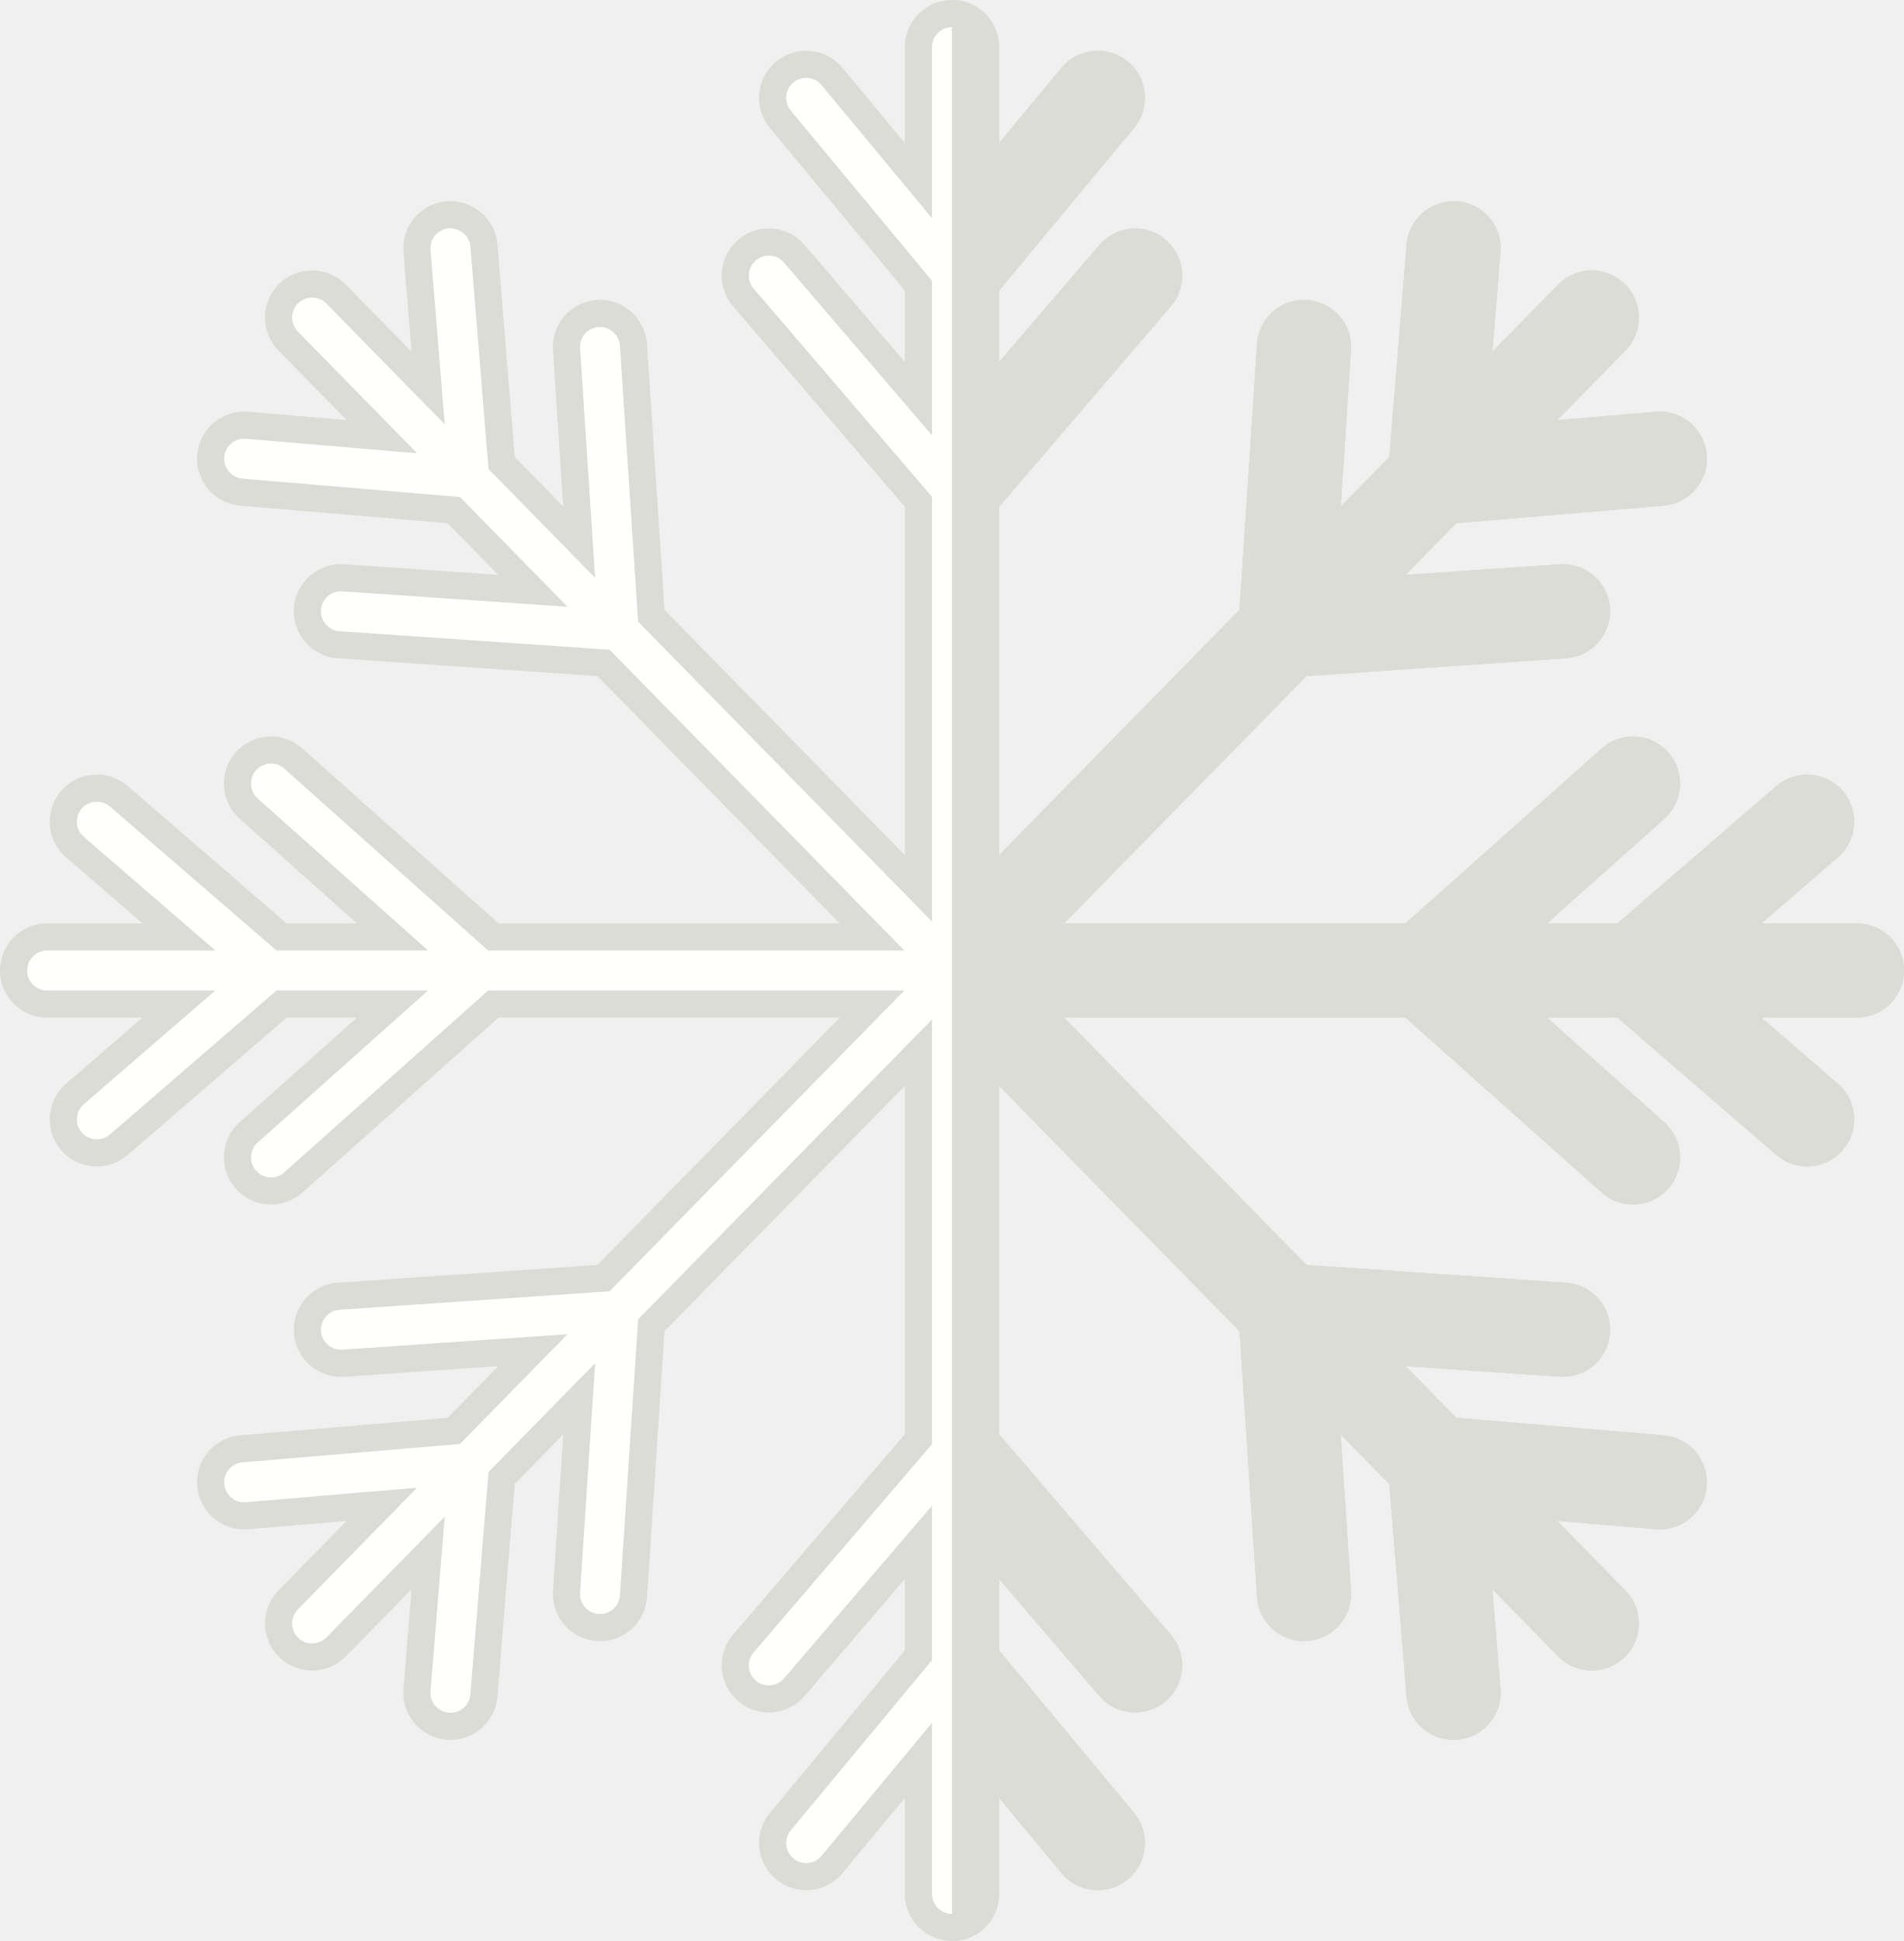
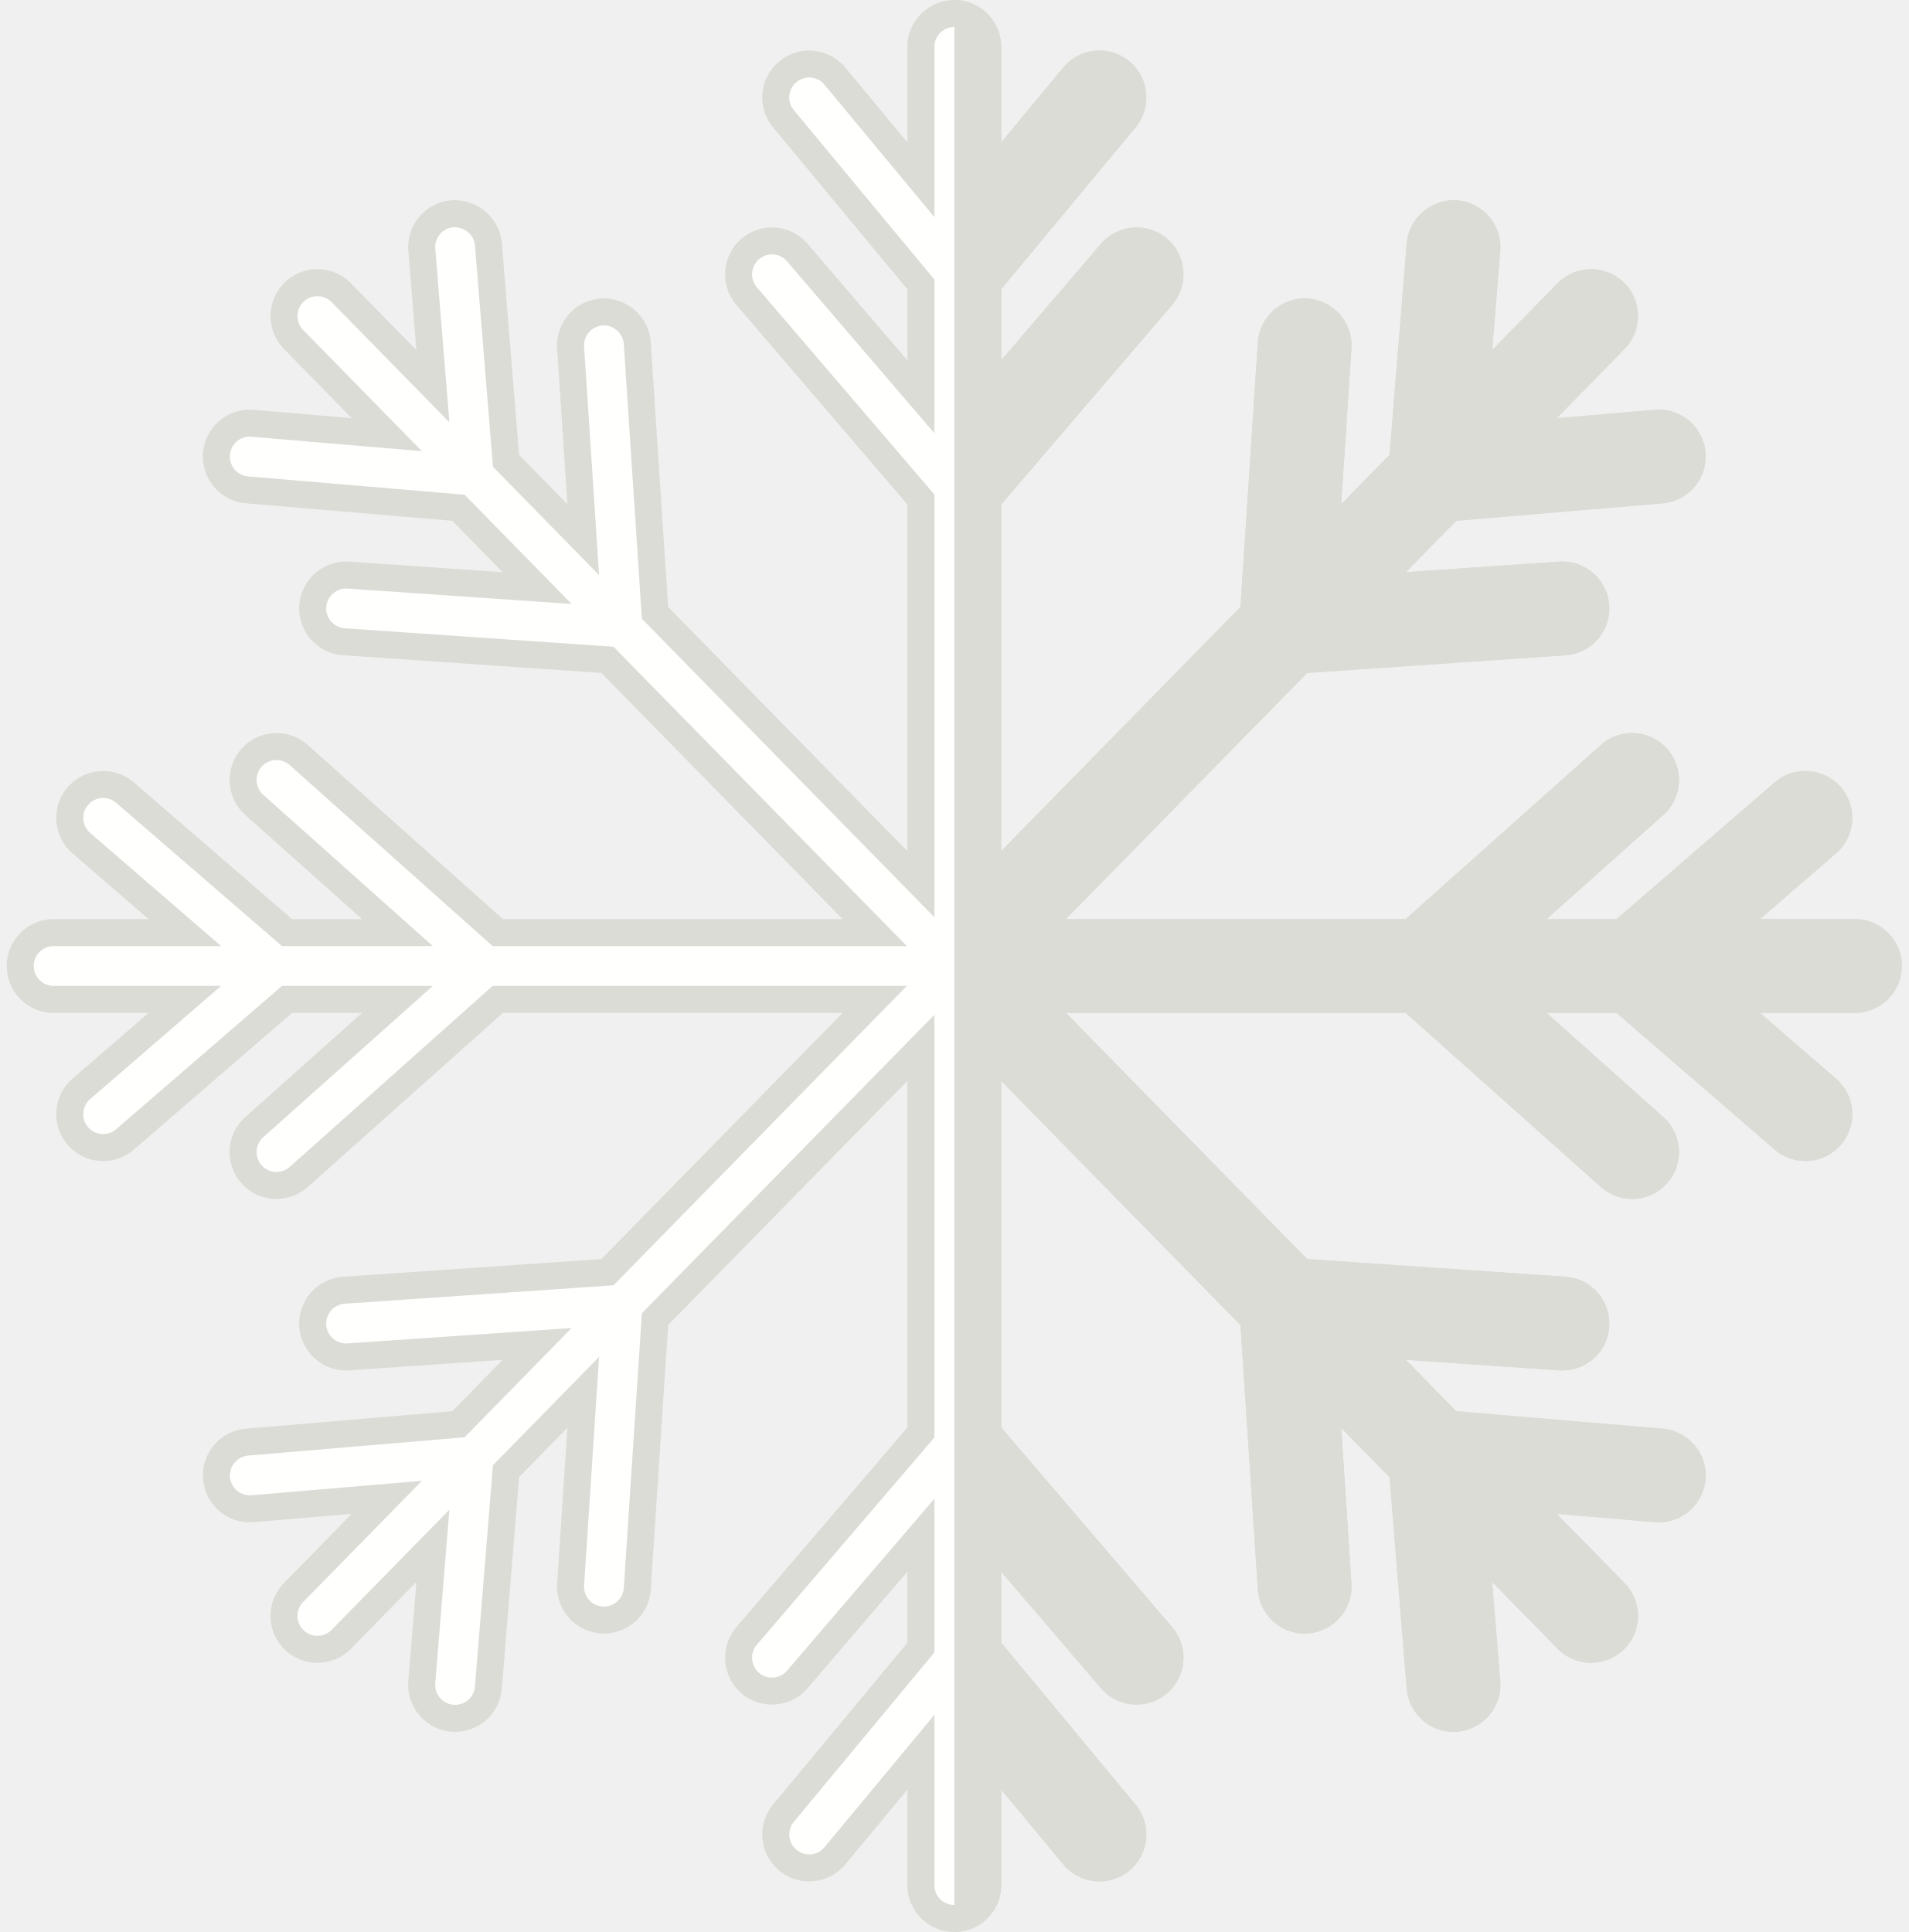
- <svg xmlns="http://www.w3.org/2000/svg" viewBox="0 0 210.5 214.622" width="210.5" height="214.622">
+ <svg xmlns="http://www.w3.org/2000/svg" viewBox="0 0 210.5 214.622" width="212" height="214.622">
  <mask id="path-1-inside-1_1376_42" fill="white">
    <path fill-rule="evenodd" clip-rule="evenodd" d="M 205.29 102.101 L 194.746 102.101 L 203.194 94.798 C 205.373 92.916 205.611 89.624 203.73 87.448 C 201.845 85.271 198.557 85.033 196.38 86.913 L 178.812 102.101 L 171.041 102.101 L 184.009 90.532 C 186.155 88.616 186.345 85.324 184.427 83.177 C 182.513 81.03 179.22 80.838 177.073 82.758 L 155.387 102.101 L 117.647 102.101 L 144.437 74.761 L 173.159 72.789 C 176.03 72.592 178.197 70.102 177.998 67.234 C 177.803 64.363 175.299 62.197 172.445 62.391 L 155.41 63.56 L 160.999 57.857 L 183.94 55.913 C 186.807 55.671 188.935 53.15 188.695 50.283 C 188.449 47.417 185.972 45.29 183.061 45.529 L 172.172 46.452 L 179.706 38.761 C 181.72 36.707 181.687 33.406 179.632 31.391 C 177.571 29.375 174.28 29.414 172.262 31.465 L 164.997 38.882 L 165.892 27.869 C 166.124 25.002 163.985 22.488 161.119 22.252 C 158.298 22.06 155.737 24.157 155.503 27.028 L 153.598 50.515 L 148.23 55.995 L 149.366 38.707 C 149.556 35.835 147.382 33.355 144.511 33.167 C 141.664 32.967 139.156 35.148 138.97 38.023 L 137.037 67.421 L 110.46 94.544 L 110.46 56.041 L 129.455 33.864 C 131.326 31.678 131.073 28.39 128.887 26.517 C 126.706 24.645 123.412 24.9 121.542 27.086 L 110.46 40.023 L 110.46 32.136 L 125.383 14.152 C 127.222 11.936 126.916 8.651 124.703 6.814 C 122.486 4.972 119.197 5.281 117.363 7.494 L 110.46 15.817 L 110.46 5.21 C 110.46 2.332 108.126 0 105.251 0 C 102.372 0 100.04 2.332 100.04 5.21 L 100.04 15.814 L 93.139 7.496 C 91.301 5.279 88.011 4.972 85.805 6.814 C 83.586 8.649 83.283 11.933 85.119 14.149 L 100.04 32.134 L 100.04 40.023 L 88.956 27.086 C 87.086 24.898 83.796 24.641 81.611 26.517 C 79.425 28.39 79.171 31.678 81.043 33.864 L 100.04 56.041 L 100.04 94.55 L 73.469 67.434 L 71.532 38.023 C 71.344 35.148 68.815 32.967 65.992 33.167 C 63.121 33.355 60.946 35.835 61.137 38.707 L 62.272 56.006 L 56.906 50.528 L 54.996 27.028 C 54.761 24.157 52.208 22.063 49.38 22.252 C 46.511 22.488 44.376 25.002 44.607 27.872 L 45.503 38.891 L 38.23 31.465 C 36.215 29.414 32.92 29.377 30.86 31.391 C 28.806 33.406 28.771 36.707 30.786 38.761 L 38.318 46.45 L 27.439 45.529 C 24.537 45.29 22.049 47.417 21.807 50.283 C 21.563 53.15 23.691 55.671 26.559 55.913 L 49.492 57.854 L 55.084 63.56 L 38.048 62.391 C 35.216 62.191 32.692 64.363 32.495 67.234 C 32.298 70.102 34.465 72.592 37.338 72.789 L 66.052 74.759 L 92.845 102.101 L 55.113 102.101 L 33.432 82.758 C 31.283 80.838 27.989 81.03 26.075 83.177 C 24.16 85.324 24.347 88.616 26.496 90.532 L 39.461 102.101 L 31.689 102.101 L 14.116 86.913 C 11.939 85.033 8.646 85.273 6.768 87.448 C 4.885 89.627 5.125 92.918 7.304 94.798 L 15.754 102.101 L 5.21 102.101 C 2.332 102.101 0 104.433 0 107.311 C 0 110.189 2.332 112.521 5.21 112.521 L 15.754 112.521 L 7.304 119.827 C 5.125 121.708 4.885 124.998 6.768 127.175 C 7.796 128.37 9.249 128.98 10.711 128.98 C 11.917 128.98 13.131 128.561 14.116 127.711 L 31.691 112.521 L 39.461 112.521 L 26.496 124.09 C 24.347 126.006 24.16 129.3 26.075 131.446 C 27.105 132.6 28.532 133.188 29.967 133.188 C 31.197 133.188 32.438 132.753 33.432 131.864 L 55.113 112.521 L 92.845 112.521 L 66.052 139.865 L 37.338 141.833 C 34.465 142.031 32.298 144.519 32.495 147.391 C 32.692 150.259 35.172 152.418 38.048 152.231 L 55.082 151.062 L 49.492 156.768 L 26.559 158.709 C 23.691 158.951 21.563 161.472 21.807 164.339 C 22.049 167.205 24.575 169.336 27.439 169.093 L 38.318 168.172 L 30.786 175.861 C 28.771 177.915 28.806 181.216 30.86 183.231 C 31.877 184.222 33.19 184.718 34.507 184.718 C 35.861 184.718 37.209 184.196 38.23 183.155 L 45.503 175.731 L 44.607 186.75 C 44.376 189.62 46.511 192.134 49.38 192.37 L 49.807 192.384 C 52.494 192.384 54.774 190.321 54.996 187.596 L 56.906 164.094 L 62.272 158.616 L 61.137 175.915 C 60.946 178.787 63.121 181.267 65.992 181.455 L 66.341 181.468 C 69.061 181.468 71.351 179.354 71.532 176.599 L 73.469 147.188 L 100.04 120.072 L 100.04 158.581 L 81.043 180.758 C 79.171 182.942 79.425 186.232 81.611 188.106 C 83.794 189.979 87.084 189.722 88.956 187.536 L 100.04 174.599 L 100.04 182.486 L 85.119 200.464 C 83.283 202.679 83.586 205.965 85.803 207.803 C 86.774 208.612 87.956 209.003 89.127 209.003 C 90.624 209.003 92.109 208.362 93.139 207.121 L 100.04 198.805 L 100.04 209.412 C 100.04 212.29 102.372 214.622 105.251 214.622 C 108.126 214.622 110.46 212.29 110.46 209.412 L 110.46 198.803 L 117.363 207.121 C 119.197 209.333 122.486 209.641 124.703 207.803 C 126.916 205.965 127.222 202.679 125.383 200.464 L 110.46 182.484 L 110.46 174.599 L 121.542 187.536 C 122.572 188.742 124.03 189.357 125.5 189.357 C 126.701 189.357 127.906 188.947 128.887 188.106 C 131.073 186.232 131.326 182.942 129.455 180.758 L 110.46 158.581 L 110.46 120.078 L 137.034 147.2 L 138.97 176.599 C 139.15 179.354 141.442 181.468 144.164 181.468 L 144.511 181.455 C 147.382 181.267 149.556 178.787 149.366 175.915 L 148.23 158.627 L 153.598 164.107 L 155.503 187.596 C 155.724 190.321 158.004 192.384 160.692 192.384 L 161.119 192.37 C 163.985 192.134 166.124 189.62 165.892 186.752 L 164.997 175.74 L 172.262 183.155 C 173.283 184.196 174.633 184.718 175.984 184.718 C 177.302 184.718 178.617 184.222 179.632 183.231 C 181.687 181.216 181.72 177.915 179.706 175.861 L 172.172 168.17 L 183.061 169.093 C 185.937 169.34 188.449 167.208 188.695 164.339 C 188.935 161.472 186.807 158.951 183.94 158.709 L 160.999 156.765 L 155.41 151.062 L 172.445 152.231 C 175.341 152.413 177.803 150.259 177.998 147.391 C 178.197 144.519 176.03 142.031 173.159 141.833 L 144.439 139.865 L 117.647 112.521 L 155.387 112.521 L 177.073 131.864 C 178.064 132.753 179.305 133.188 180.538 133.188 C 181.971 133.188 183.4 132.6 184.427 131.446 C 186.345 129.3 186.155 126.006 184.009 124.09 L 171.041 112.521 L 178.811 112.521 L 196.38 127.711 C 197.365 128.561 198.578 128.98 199.785 128.98 C 201.247 128.98 202.698 128.37 203.73 127.175 C 205.611 125 205.373 121.708 203.194 119.827 L 194.744 112.521 L 205.29 112.521 C 208.166 112.521 210.5 110.189 210.5 107.311 C 210.5 104.433 208.166 102.101 205.29 102.101 Z" />
  </mask>
  <path fill-rule="evenodd" clip-rule="evenodd" d="M 205.29 102.101 L 194.746 102.101 L 203.194 94.798 C 205.373 92.916 205.611 89.624 203.73 87.449 C 201.845 85.271 198.558 85.033 196.38 86.913 L 178.813 102.101 L 171.041 102.101 L 184.009 90.531 C 186.155 88.616 186.345 85.324 184.427 83.176 C 182.513 81.031 179.22 80.838 177.073 82.758 L 155.387 102.101 L 117.647 102.101 L 144.437 74.761 L 173.159 72.789 C 176.03 72.592 178.197 70.102 177.998 67.235 C 177.803 64.362 175.299 62.197 172.445 62.392 L 155.41 63.56 L 160.999 57.855 L 183.94 55.913 C 186.807 55.672 188.935 53.151 188.695 50.282 C 188.449 47.417 185.972 45.29 183.062 45.529 L 172.172 46.451 L 179.706 38.761 C 181.72 36.706 181.687 33.406 179.632 31.39 C 177.571 29.375 174.28 29.414 172.262 31.466 L 164.997 38.881 L 165.892 27.87 C 166.124 25.001 163.985 22.488 161.119 22.252 C 158.298 22.06 155.737 24.156 155.504 27.028 L 153.598 50.515 L 148.23 55.995 L 149.366 38.707 C 149.556 35.835 147.382 33.355 144.511 33.167 C 141.664 32.966 139.156 35.149 138.97 38.022 L 137.037 67.421 L 110.46 94.543 L 110.46 56.041 L 129.455 33.863 C 131.326 31.679 131.073 28.39 128.887 26.517 C 126.706 24.645 123.412 24.9 121.542 27.085 L 110.46 40.021 L 110.46 32.136 L 125.383 14.151 C 127.222 11.936 126.916 8.651 124.703 6.814 C 122.486 4.971 119.197 5.281 117.363 7.494 L 110.46 15.816 L 110.46 5.21 C 110.46 2.331 108.126 0 105.251 0 C 102.372 0 100.04 2.331 100.04 5.21 L 100.04 15.813 L 93.139 7.496 C 91.301 5.279 88.013 4.971 85.805 6.814 C 83.587 8.649 83.283 11.933 85.12 14.149 L 100.04 32.134 L 100.04 40.021 L 88.956 27.085 C 87.086 24.898 83.796 24.641 81.611 26.517 C 79.425 28.39 79.171 31.679 81.043 33.863 L 100.04 56.041 L 100.04 94.55 L 73.469 67.433 L 71.532 38.022 C 71.344 35.149 68.815 32.966 65.992 33.167 C 63.121 33.355 60.947 35.835 61.137 38.707 L 62.272 56.006 L 56.908 50.528 L 54.996 27.028 C 54.761 24.156 52.208 22.063 49.38 22.252 C 46.511 22.488 44.376 25.001 44.608 27.872 L 45.505 38.891 L 38.23 31.466 C 36.215 29.414 32.92 29.377 30.86 31.39 C 28.806 33.406 28.771 36.706 30.786 38.761 L 38.318 46.449 L 27.439 45.529 C 24.537 45.29 22.049 47.417 21.807 50.282 C 21.563 53.151 23.691 55.672 26.559 55.913 L 49.492 57.853 L 55.084 63.56 L 38.048 62.392 C 35.216 62.191 32.692 64.362 32.495 67.235 C 32.298 70.102 34.465 72.592 37.338 72.789 L 66.053 74.759 L 92.845 102.101 L 55.113 102.101 L 33.432 82.758 C 31.283 80.838 27.989 81.031 26.075 83.176 C 24.16 85.324 24.347 88.616 26.496 90.531 L 39.462 102.101 L 31.689 102.101 L 14.116 86.913 C 11.939 85.033 8.646 85.273 6.768 87.449 C 4.885 89.627 5.126 92.918 7.304 94.798 L 15.754 102.101 L 5.211 102.101 C 2.332 102.101 0 104.433 0 107.311 C 0 110.19 2.332 112.521 5.211 112.521 L 15.754 112.521 L 7.304 119.827 C 5.126 121.708 4.885 124.998 6.768 127.175 C 7.796 128.37 9.249 128.98 10.711 128.98 C 11.917 128.98 13.131 128.561 14.116 127.711 L 31.691 112.521 L 39.462 112.521 L 26.496 124.09 C 24.347 126.006 24.16 129.3 26.075 131.447 C 27.105 132.6 28.532 133.188 29.967 133.188 C 31.197 133.188 32.438 132.753 33.432 131.865 L 55.113 112.521 L 92.845 112.521 L 66.053 139.866 L 37.338 141.833 C 34.465 142.031 32.298 144.519 32.495 147.391 C 32.692 150.259 35.172 152.419 38.048 152.231 L 55.083 151.062 L 49.492 156.769 L 26.559 158.709 C 23.691 158.951 21.563 161.472 21.807 164.34 C 22.049 167.206 24.575 169.337 27.439 169.094 L 38.318 168.173 L 30.786 175.862 C 28.771 177.916 28.806 181.217 30.86 183.232 C 31.877 184.223 33.19 184.718 34.507 184.718 C 35.861 184.718 37.209 184.196 38.23 183.155 L 45.505 175.732 L 44.608 186.751 C 44.376 189.621 46.511 192.135 49.38 192.37 L 49.807 192.384 C 52.494 192.384 54.774 190.321 54.996 187.597 L 56.908 164.094 L 62.272 158.616 L 61.137 175.915 C 60.947 178.788 63.121 181.267 65.992 181.455 L 66.341 181.468 C 69.061 181.468 71.352 179.354 71.532 176.6 L 73.469 147.189 L 100.04 120.073 L 100.04 158.582 L 81.043 180.759 C 79.171 182.942 79.425 186.233 81.611 188.106 C 83.794 189.979 87.084 189.723 88.956 187.537 L 100.04 174.601 L 100.04 182.487 L 85.12 200.466 C 83.283 202.68 83.587 205.966 85.803 207.804 C 86.774 208.612 87.956 209.004 89.127 209.004 C 90.624 209.004 92.109 208.362 93.139 207.121 L 100.04 198.806 L 100.04 209.413 C 100.04 212.29 102.372 214.622 105.251 214.622 C 108.126 214.622 110.46 212.29 110.46 209.413 L 110.46 198.804 L 117.363 207.121 C 119.197 209.334 122.486 209.641 124.703 207.804 C 126.916 205.966 127.222 202.68 125.383 200.466 L 110.46 182.485 L 110.46 174.601 L 121.542 187.537 C 122.572 188.742 124.03 189.357 125.5 189.357 C 126.701 189.357 127.906 188.947 128.887 188.106 C 131.073 186.233 131.326 182.942 129.455 180.759 L 110.46 158.582 L 110.46 120.079 L 137.034 147.201 L 138.97 176.6 C 139.15 179.354 141.442 181.468 144.164 181.468 L 144.511 181.455 C 147.382 181.267 149.556 178.788 149.366 175.915 L 148.23 158.627 L 153.598 164.107 L 155.504 187.597 C 155.724 190.321 158.004 192.384 160.692 192.384 L 161.119 192.37 C 163.985 192.135 166.124 189.621 165.892 186.754 L 164.997 175.741 L 172.262 183.155 C 173.283 184.196 174.633 184.718 175.984 184.718 C 177.302 184.718 178.617 184.223 179.632 183.232 C 181.687 181.217 181.72 177.916 179.706 175.862 L 172.172 168.171 L 183.062 169.094 C 185.937 169.341 188.449 167.209 188.695 164.34 C 188.935 161.472 186.807 158.951 183.94 158.709 L 160.999 156.766 L 155.41 151.062 L 172.445 152.231 C 175.341 152.413 177.803 150.259 177.998 147.391 C 178.197 144.519 176.03 142.031 173.159 141.833 L 144.439 139.866 L 117.647 112.521 L 155.387 112.521 L 177.073 131.865 C 178.064 132.753 179.305 133.188 180.538 133.188 C 181.971 133.188 183.4 132.6 184.427 131.447 C 186.345 129.3 186.155 126.006 184.009 124.09 L 171.041 112.521 L 178.811 112.521 L 196.38 127.711 C 197.365 128.561 198.579 128.98 199.785 128.98 C 201.247 128.98 202.698 128.37 203.73 127.175 C 205.611 125 205.373 121.708 203.194 119.827 L 194.744 112.521 L 205.29 112.521 C 208.166 112.521 210.5 110.19 210.5 107.311 C 210.5 104.433 208.166 102.101 205.29 102.101 Z" fill="#FFFFFE" stroke="#DBDCD6" stroke-width="6" mask="url(#path-1-inside-1_1376_42)" />
  <path fill-rule="evenodd" clip-rule="evenodd" d="M 205.29 102.101 L 194.746 102.101 L 203.195 94.798 C 205.373 92.916 205.611 89.624 203.73 87.449 C 201.845 85.271 198.558 85.033 196.38 86.913 L 178.813 102.101 L 171.041 102.101 L 184.009 90.531 C 186.155 88.616 186.345 85.324 184.427 83.176 C 182.513 81.031 179.22 80.838 177.073 82.758 L 155.387 102.101 L 117.647 102.101 L 144.437 74.761 L 173.159 72.789 C 176.03 72.592 178.197 70.102 177.998 67.235 C 177.803 64.362 175.299 62.197 172.445 62.392 L 155.41 63.56 L 160.999 57.855 L 183.94 55.913 C 186.807 55.672 188.935 53.151 188.695 50.282 C 188.449 47.417 185.972 45.29 183.062 45.529 L 172.172 46.451 L 179.706 38.761 C 181.72 36.706 181.687 33.406 179.632 31.39 C 177.571 29.375 174.28 29.414 172.264 31.466 L 164.997 38.881 L 165.892 27.87 C 166.124 25.001 163.985 22.488 161.119 22.252 C 158.298 22.06 155.737 24.156 155.504 27.028 L 153.598 50.515 L 148.23 55.995 L 149.366 38.707 C 149.556 35.835 147.382 33.355 144.511 33.167 C 141.664 32.966 139.157 35.149 138.97 38.022 L 137.037 67.421 L 110.46 94.543 L 110.46 56.041 L 129.456 33.863 C 131.326 31.679 131.074 28.39 128.887 26.517 C 126.706 24.645 123.412 24.9 121.543 27.085 L 110.46 40.021 L 110.46 32.136 L 125.383 14.151 C 127.222 11.936 126.916 8.651 124.703 6.814 C 122.486 4.971 119.197 5.281 117.363 7.494 L 110.46 15.816 L 110.46 5.21 C 110.46 2.331 108.126 0 105.251 0 L 105.251 214.622 C 108.126 214.622 110.46 212.29 110.46 209.413 L 110.46 198.804 L 117.363 207.121 C 119.197 209.334 122.486 209.641 124.703 207.804 C 126.916 205.966 127.222 202.68 125.383 200.466 L 110.46 182.485 L 110.46 174.601 L 121.543 187.537 C 122.572 188.742 124.03 189.357 125.501 189.357 C 126.701 189.357 127.906 188.947 128.887 188.106 C 131.074 186.233 131.326 182.942 129.456 180.759 L 110.46 158.582 L 110.46 120.079 L 137.034 147.201 L 138.97 176.6 C 139.15 179.354 141.442 181.468 144.164 181.468 L 144.511 181.455 C 147.382 181.267 149.556 178.788 149.366 175.915 L 148.23 158.627 L 153.598 164.107 L 155.504 187.597 C 155.724 190.321 158.004 192.384 160.692 192.384 L 161.119 192.37 C 163.985 192.135 166.124 189.621 165.892 186.754 L 164.997 175.741 L 172.264 183.155 C 173.284 184.196 174.633 184.718 175.984 184.718 C 177.302 184.718 178.617 184.223 179.632 183.232 C 181.687 181.217 181.72 177.916 179.706 175.862 L 172.172 168.171 L 183.062 169.094 C 185.937 169.341 188.449 167.209 188.695 164.34 C 188.935 161.472 186.807 158.951 183.94 158.709 L 160.999 156.766 L 155.41 151.062 L 172.445 152.231 C 175.341 152.413 177.803 150.259 177.998 147.391 C 178.197 144.519 176.03 142.031 173.159 141.833 L 144.439 139.866 L 117.647 112.521 L 155.387 112.521 L 177.073 131.865 C 178.064 132.753 179.305 133.188 180.538 133.188 C 181.971 133.188 183.4 132.6 184.427 131.447 C 186.345 129.3 186.155 126.006 184.009 124.09 L 171.041 112.521 L 178.811 112.521 L 196.38 127.711 C 197.366 128.561 198.579 128.98 199.785 128.98 C 201.247 128.98 202.698 128.37 203.73 127.175 C 205.611 125 205.373 121.708 203.195 119.827 L 194.744 112.521 L 205.29 112.521 C 208.166 112.521 210.5 110.19 210.5 107.311 C 210.5 104.433 208.166 102.101 205.29 102.101 Z" fill="#DBDCD6" />
</svg>
